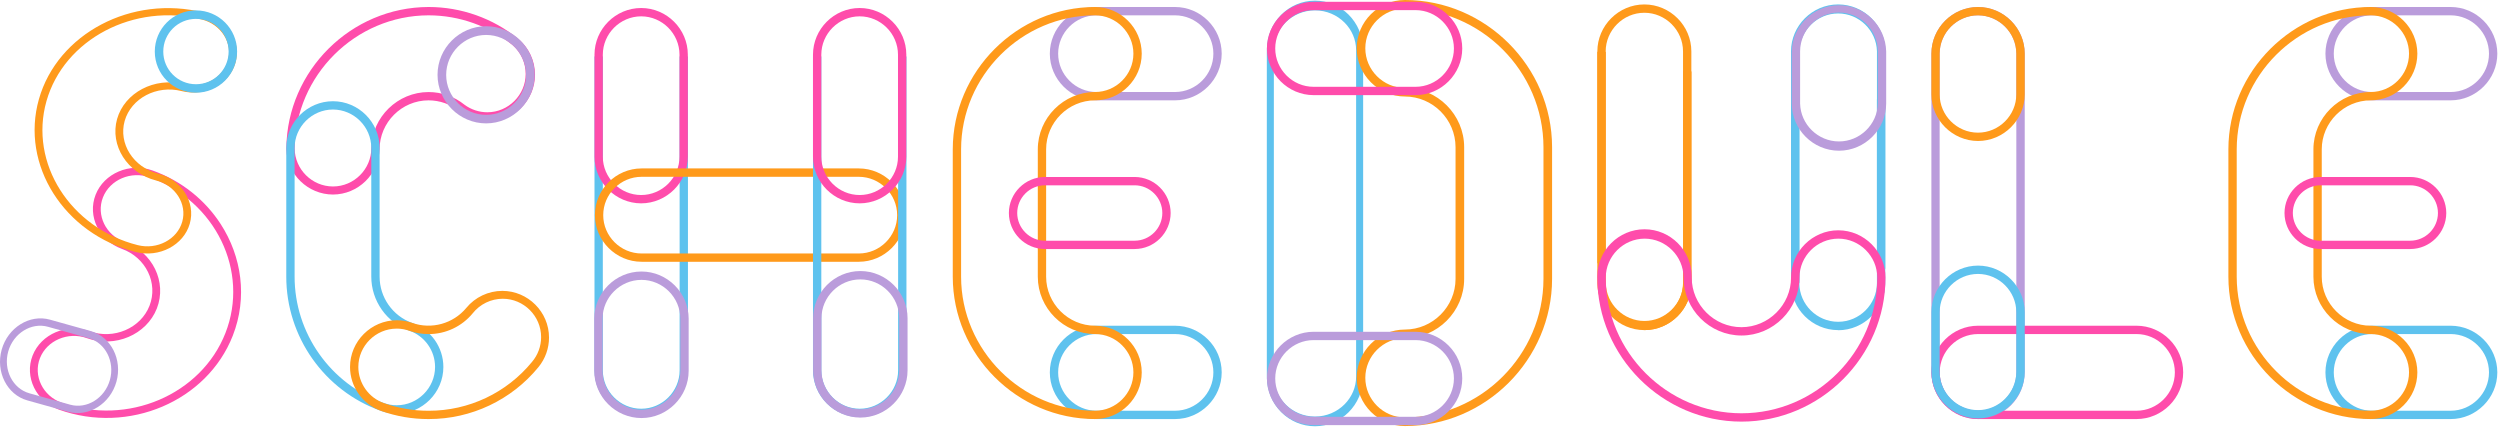
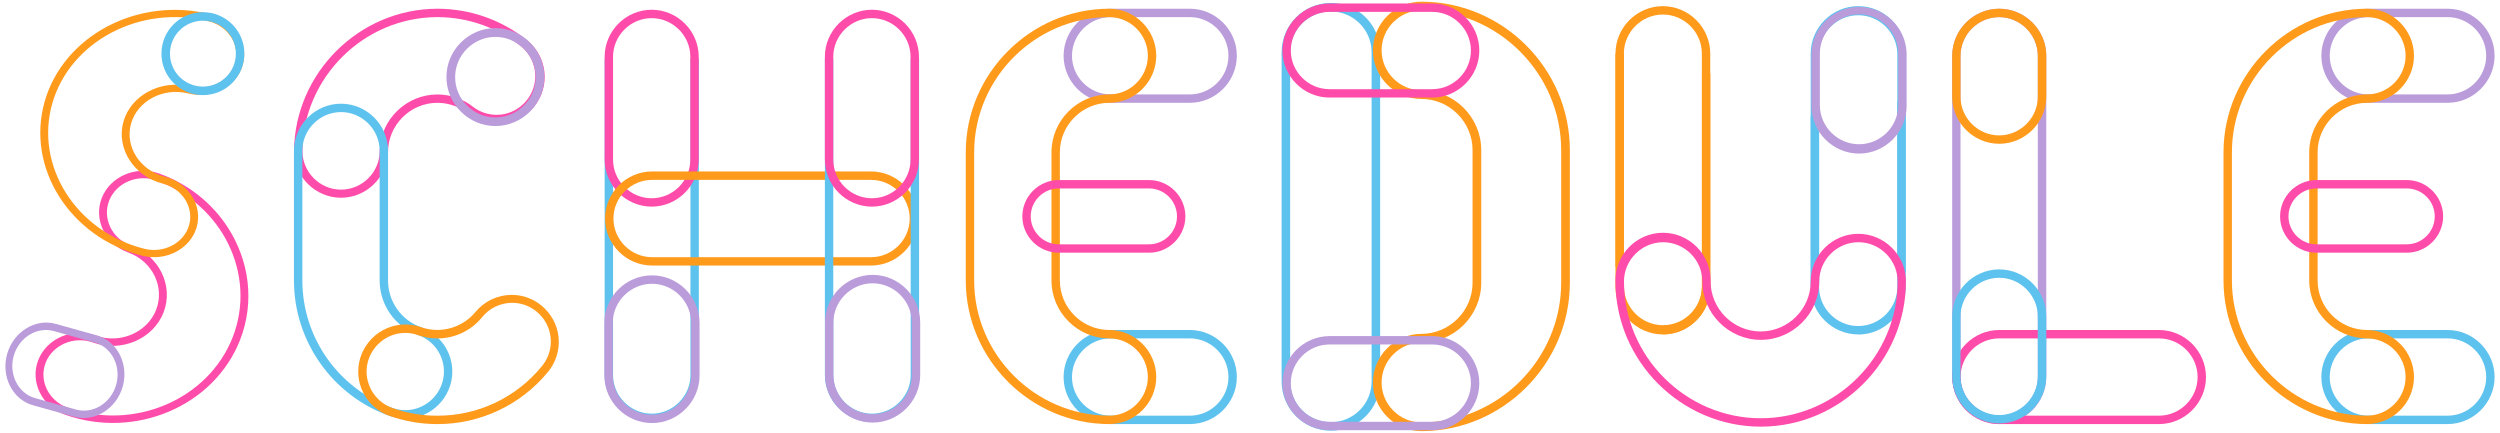
- <svg xmlns="http://www.w3.org/2000/svg" width="100%" height="100%" viewBox="0 0 885 151" version="1.1" xml:space="preserve" style="fill-rule:evenodd;clip-rule:evenodd;stroke-linecap:round;stroke-linejoin:round;stroke-miterlimit:1.5;">
-   <g transform="matrix(1,0,0,1,-67.2144,-224.588)">
-     <g transform="matrix(1,0,0,1,-3.74343,21.1316)">
-       <g transform="matrix(0.842504,0,0,0.842504,-189.311,54.9843)">
-         <g transform="matrix(1,0,0,1,385.484,-38.1686)">
-           <path d="M192.84,389.64C182.077,389.624 173.23,380.763 173.23,370L173.23,238.11L176.73,238.11L176.73,370C176.73,378.851 184.014,386.135 192.865,386.135C201.716,386.135 209,378.851 209,370L209,238.11L212.5,238.11L212.5,370C212.5,380.774 203.634,389.64 192.86,389.64L192.84,389.64Z" style="fill:rgb(94,194,238);fill-rule:nonzero;" />
-         </g>
-         <g transform="matrix(1,0,0,1,385.484,-38.1686)">
-           <path d="M192.84,299.84C182.088,299.824 173.246,290.982 173.23,280.23L173.23,237.37C173.23,226.612 182.082,217.76 192.84,217.76C203.598,217.76 212.45,226.612 212.45,237.37L212.45,280.23C212.434,290.982 203.592,299.824 192.84,299.84ZM192.84,221.26C184.006,221.271 176.741,228.536 176.73,237.37L176.73,280.23C176.73,289.068 184.002,296.34 192.84,296.34C201.678,296.34 208.95,289.068 208.95,280.23L208.95,237.37C208.939,228.536 201.674,221.271 192.84,221.26Z" style="fill:rgb(255,76,171);fill-rule:nonzero;" />
-         </g>
-         <g transform="matrix(1,0,0,1,431.295,30.5157)">
-           <path d="M238.48,255.7L147.2,255.7C136.442,255.7 127.59,246.848 127.59,236.09C127.59,225.332 136.442,216.48 147.2,216.48L238.48,216.48C249.238,216.48 258.09,225.332 258.09,236.09C258.09,246.848 249.238,255.7 238.48,255.7ZM147.2,220C138.362,220 131.09,227.272 131.09,236.11C131.09,244.948 138.362,252.22 147.2,252.22L238.48,252.22C247.318,252.22 254.59,244.948 254.59,236.11C254.59,227.272 247.318,220 238.48,220L147.2,220Z" style="fill:rgb(255,154,27);fill-rule:nonzero;" />
-         </g>
-         <g transform="matrix(1,0,0,1,49.4512,-141.678)">
-           <path d="M529,493.56C518.12,493.555 509.166,484.61 509.15,473.73L509.15,451.83C509.15,440.946 518.106,431.99 528.99,431.99C539.874,431.99 548.83,440.946 548.83,451.83L548.83,473.73C548.819,484.604 539.874,493.549 529,493.56ZM529,435.5C520.04,435.505 512.666,442.87 512.65,451.83L512.65,473.73C512.65,482.694 520.026,490.07 528.99,490.07C537.954,490.07 545.33,482.694 545.33,473.73L545.33,451.83C545.319,442.876 537.954,435.511 529,435.5Z" style="fill:rgb(186,156,219);fill-rule:nonzero;" />
-         </g>
-         <g transform="matrix(1,0,0,1,477.289,-38.1686)">
-           <path d="M192.84,389.64C182.077,389.624 173.23,380.763 173.23,370L173.23,238.11L176.73,238.11L176.73,370C176.73,378.851 184.014,386.135 192.865,386.135C201.716,386.135 209,378.851 209,370L209,238.11L212.5,238.11L212.5,370C212.5,380.774 203.634,389.64 192.86,389.64L192.84,389.64Z" style="fill:rgb(94,194,238);fill-rule:nonzero;" />
-         </g>
-         <g transform="matrix(1,0,0,1,477.289,-38.1686)">
-           <path d="M192.84,299.84C182.088,299.824 173.246,290.982 173.23,280.23L173.23,237.37C173.23,226.612 182.082,217.76 192.84,217.76C203.598,217.76 212.45,226.612 212.45,237.37L212.45,280.23C212.434,290.982 203.592,299.824 192.84,299.84ZM192.84,221.26C184.006,221.271 176.741,228.536 176.73,237.37L176.73,280.23C176.73,289.068 184.002,296.34 192.84,296.34C201.678,296.34 208.95,289.068 208.95,280.23L208.95,237.37C208.939,228.536 201.674,221.271 192.84,221.26Z" style="fill:rgb(255,76,171);fill-rule:nonzero;" />
-         </g>
-         <g transform="matrix(1,0,0,1,141.427,-141.877)">
-           <path d="M529,493.56C518.12,493.555 509.166,484.61 509.15,473.73L509.15,451.83C509.15,440.946 518.106,431.99 528.99,431.99C539.874,431.99 548.83,440.946 548.83,451.83L548.83,473.73C548.819,484.604 539.874,493.549 529,493.56ZM529,435.5C520.04,435.505 512.666,442.87 512.65,451.83L512.65,473.73C512.65,482.694 520.026,490.07 528.99,490.07C537.954,490.07 545.33,482.694 545.33,473.73L545.33,451.83C545.319,442.876 537.954,435.511 529,435.5Z" style="fill:rgb(186,156,219);fill-rule:nonzero;" />
+ <svg xmlns="http://www.w3.org/2000/svg" width="100%" height="100%" viewBox="0 0 878 152" version="1.1" xml:space="preserve" style="fill-rule:evenodd;clip-rule:evenodd;stroke-linecap:round;stroke-linejoin:round;stroke-miterlimit:1.5;">
+   <g>
+     <g>
+       <g>
+         <g>
+           <g>
+             <path d="M228.87,148.232c-9.068,-0.014 -16.522,-7.479 -16.522,-16.547l0,-111.118l2.949,0l-0,111.118c-0,7.457 6.137,13.594 13.594,13.594c7.457,-0 13.593,-6.137 13.593,-13.594l0,-111.118l2.949,0l0,111.118c0,9.077 -7.469,16.547 -16.547,16.547l-0.016,-0Z" style="fill:#5ec2ee;fill-rule:nonzero;" />
+           </g>
+           <g>
+             <path d="M228.87,72.575c-9.059,-0.014 -16.508,-7.463 -16.522,-16.522l0,-36.109c0,-9.064 7.458,-16.522 16.522,-16.522c9.063,0 16.521,7.458 16.521,16.522l0,36.109c-0.013,9.059 -7.463,16.508 -16.521,16.522Zm-0,-66.204c-7.443,0.009 -13.564,6.13 -13.573,13.573l-0,36.109c-0,7.446 6.127,13.573 13.573,13.573c7.446,0 13.572,-6.127 13.572,-13.573l0,-36.109c-0.009,-7.443 -6.13,-13.564 -13.572,-13.573Z" style="fill:#ff4cab;fill-rule:nonzero;" />
+           </g>
+           <g>
+             <path d="M305.917,93.254l-76.903,-0c-9.064,-0 -16.522,-7.458 -16.522,-16.522c0,-9.064 7.458,-16.521 16.522,-16.521l76.903,-0c9.064,-0 16.522,7.457 16.522,16.521c-0,9.064 -7.458,16.522 -16.522,16.522Zm-76.903,-30.078c-7.446,0 -13.573,6.127 -13.573,13.573c-0,7.446 6.127,13.573 13.573,13.573l76.903,-0c7.447,-0 13.573,-6.127 13.573,-13.573c0,-7.446 -6.126,-13.573 -13.573,-13.573l-76.903,0Z" style="fill:#ff9a1b;fill-rule:nonzero;" />
+           </g>
+           <g>
+             <path d="M228.977,148.578c-9.167,-0.005 -16.71,-7.541 -16.724,-16.707l0,-18.451c0,-9.17 7.546,-16.715 16.715,-16.715c9.17,-0 16.716,7.545 16.716,16.715l-0,18.451c-0.01,9.161 -7.546,16.697 -16.707,16.707Zm-0,-48.916c-7.549,0.004 -13.762,6.209 -13.775,13.758l-0,18.451c-0,7.552 6.214,13.766 13.766,13.766c7.553,0 13.767,-6.214 13.767,-13.766l-0,-18.451c-0.009,-7.544 -6.214,-13.749 -13.758,-13.758Z" style="fill:#ba9cdb;fill-rule:nonzero;" />
+           </g>
+           <g>
+             <path d="M306.216,148.232c-9.068,-0.014 -16.522,-7.479 -16.522,-16.547l0,-111.118l2.949,0l-0,111.118c-0,7.457 6.137,13.594 13.594,13.594c7.457,-0 13.594,-6.137 13.594,-13.594l-0,-111.118l2.948,0l0,111.118c0,9.077 -7.469,16.547 -16.546,16.547l-0.017,-0Z" style="fill:#5ec2ee;fill-rule:nonzero;" />
+           </g>
+           <g>
+             <path d="M306.216,72.575c-9.059,-0.014 -16.508,-7.463 -16.522,-16.522l0,-36.109c0,-9.064 7.458,-16.522 16.522,-16.522c9.063,0 16.521,7.458 16.521,16.522l0,36.109c-0.013,9.059 -7.463,16.508 -16.521,16.522Zm-0,-66.204c-7.443,0.009 -13.564,6.13 -13.573,13.573l-0,36.109c-0,7.446 6.127,13.573 13.573,13.573c7.446,0 13.572,-6.127 13.572,-13.573l0,-36.109c-0.009,-7.443 -6.13,-13.564 -13.572,-13.573Z" style="fill:#ff4cab;fill-rule:nonzero;" />
+           </g>
+           <g>
+             <path d="M306.467,148.41c-9.167,-0.004 -16.71,-7.54 -16.724,-16.707l0,-18.451c0,-9.17 7.546,-16.715 16.715,-16.715c9.17,0 16.716,7.545 16.716,16.715l-0,18.451c-0.01,9.162 -7.546,16.698 -16.707,16.707Zm-0,-48.916c-7.549,0.004 -13.762,6.209 -13.775,13.758l-0,18.451c-0,7.552 6.214,13.767 13.766,13.767c7.553,-0 13.767,-6.215 13.767,-13.767l-0,-18.451c-0.009,-7.543 -6.214,-13.749 -13.758,-13.758Z" style="fill:#ba9cdb;fill-rule:nonzero;" />
+           </g>
        </g>
      </g>
-     </g>
-     <g transform="matrix(1,0,0,1,-3.74343,21.1316)">
-       <g transform="matrix(0.842504,0,0,0.842504,39.8558,35.9722)">
-         <g transform="matrix(0.680835,0,0,0.940389,161.844,11.4819)">
-           <path d="M655.599,221.594C655.599,210.586 643.254,201.648 628.049,201.648C612.844,201.648 600.499,210.586 600.499,221.594L600.499,367.525C600.499,378.534 612.844,387.471 628.049,387.471C643.254,387.471 655.599,378.534 655.599,367.525L655.599,221.594Z" style="fill:none;stroke:rgb(94,194,238);stroke-width:4.34px;" />
-         </g>
-         <g transform="matrix(-1.03395,0,0,1.03395,946.218,198.277)">
-           <path d="M308.5,173.64C275.715,173.602 248.748,146.635 248.71,113.85L248.71,60.29C248.748,27.505 275.715,0.538 308.5,0.5C319.258,0.5 328.11,9.352 328.11,20.11C328.11,30.868 319.258,39.72 308.5,39.72C297.224,39.736 287.951,49.014 287.94,60.29L287.94,113.85C287.951,125.126 297.224,134.404 308.5,134.42C319.258,134.42 328.11,143.272 328.11,154.03C328.11,164.788 319.258,173.64 308.5,173.64ZM308.5,4C277.635,4.038 252.248,29.425 252.21,60.29L252.21,113.85C252.248,144.715 277.635,170.102 308.5,170.14C317.338,170.14 324.61,162.868 324.61,154.03C324.61,145.192 317.338,137.92 308.5,137.92C295.304,137.904 284.451,127.046 284.44,113.85L284.44,60.29C284.451,47.094 295.304,36.236 308.5,36.22C317.338,36.22 324.61,28.948 324.61,20.11C324.61,11.272 317.338,4 308.5,4Z" style="fill:rgb(255,154,27);fill-rule:nonzero;" />
-         </g>
-         <g transform="matrix(6.12323e-17,1,-1,6.12323e-17,869.079,26.316)">
-           <path d="M192.84,299.84C182.088,299.824 173.246,290.982 173.23,280.23L173.23,237.37C173.23,226.612 182.082,217.76 192.84,217.76C203.598,217.76 212.45,226.612 212.45,237.37L212.45,280.23C212.434,290.982 203.592,299.824 192.84,299.84ZM192.84,221.26C184.006,221.271 176.741,228.536 176.73,237.37L176.73,280.23C176.73,289.068 184.002,296.34 192.84,296.34C201.678,296.34 208.95,289.068 208.95,280.23L208.95,237.37C208.939,228.536 201.674,221.271 192.84,221.26Z" style="fill:rgb(255,76,171);fill-rule:nonzero;" />
-         </g>
-         <g transform="matrix(6.12323e-17,1,-1,6.12323e-17,869.079,164.967)">
-           <path d="M192.84,299.84C182.088,299.824 173.246,290.982 173.23,280.23L173.23,237.37C173.23,226.612 182.082,217.76 192.84,217.76C203.598,217.76 212.45,226.612 212.45,237.37L212.45,280.23C212.434,290.982 203.592,299.824 192.84,299.84ZM192.84,221.26C184.006,221.271 176.741,228.536 176.73,237.37L176.73,280.23C176.73,289.068 184.002,296.34 192.84,296.34C201.678,296.34 208.95,289.068 208.95,280.23L208.95,237.37C208.939,228.536 201.674,221.271 192.84,221.26Z" style="fill:rgb(186,156,219);fill-rule:nonzero;" />
+       <g>
+         <g>
+           <g>
+             <path d="M483.206,18.342c0,-8.722 -7.081,-15.803 -15.803,-15.803c-8.722,0 -15.803,7.081 -15.803,15.803l0,115.618c0,8.723 7.081,15.803 15.803,15.803c8.722,0 15.803,-7.08 15.803,-15.803l0,-115.618Z" style="fill:none;stroke:#5ec2ee;stroke-width:3px;" />
+           </g>
+           <g>
+             <path d="M499.252,151.412c28.559,-0.033 52.05,-23.525 52.084,-52.084l-0,-46.656c-0.034,-28.559 -23.525,-52.051 -52.084,-52.084c-9.371,0 -17.082,7.711 -17.082,17.083c-0,9.371 7.711,17.082 17.082,17.082c9.823,0.014 17.9,8.096 17.91,17.919l0,46.656c-0.01,9.823 -8.087,17.905 -17.91,17.919c-9.371,-0 -17.082,7.711 -17.082,17.082c-0,9.372 7.711,17.083 17.082,17.083Zm0,-147.775c26.887,0.033 49.002,22.148 49.035,49.035l-0,46.656c-0.033,26.887 -22.148,49.002 -49.035,49.035c-7.699,-0 -14.033,-6.335 -14.033,-14.034c-0,-7.699 6.334,-14.033 14.033,-14.033c11.495,-0.014 20.949,-9.473 20.959,-20.968l-0,-46.656c-0.01,-11.495 -9.464,-20.954 -20.959,-20.968c-7.699,0 -14.033,-6.334 -14.033,-14.033c-0,-7.699 6.334,-14.034 14.033,-14.034Z" style="fill:#ff9a1b;fill-rule:nonzero;" />
+           </g>
+           <g>
+             <path d="M450.382,17.743c0.014,-9.058 7.463,-16.508 16.522,-16.521l36.11,-0c9.063,-0 16.521,7.458 16.521,16.521c0,9.064 -7.458,16.522 -16.521,16.522l-36.11,-0c-9.059,-0.014 -16.508,-7.463 -16.522,-16.522Zm66.204,0c-0.009,-7.442 -6.13,-13.563 -13.572,-13.572l-36.11,-0c-7.446,-0 -13.573,6.126 -13.573,13.572c0,7.446 6.127,13.573 13.573,13.573l36.11,0c7.442,-0.009 13.563,-6.13 13.572,-13.573Z" style="fill:#ff4cab;fill-rule:nonzero;" />
+           </g>
+           <g>
+             <path d="M450.382,134.557c0.014,-9.058 7.463,-16.508 16.522,-16.521l36.11,-0c9.063,-0 16.521,7.458 16.521,16.521c0,9.064 -7.458,16.522 -16.521,16.522l-36.11,-0c-9.059,-0.014 -16.508,-7.463 -16.522,-16.522Zm66.204,0c-0.009,-7.442 -6.13,-13.563 -13.572,-13.572l-36.11,-0c-7.446,-0 -13.573,6.126 -13.573,13.572c0,7.446 6.127,13.573 13.573,13.573l36.11,0c7.442,-0.009 13.563,-6.13 13.572,-13.573Z" style="fill:#ba9cdb;fill-rule:nonzero;" />
+           </g>
        </g>
      </g>
-     </g>
-     <g transform="matrix(1,0,0,1,-3.74343,21.1316)">
-       <g transform="matrix(0.842504,0,0,0.842504,-102.326,-118.488)">
-         <g transform="matrix(1,0,0,1,-200.169,385.068)">
-           <path d="M545.76,78.8C535.236,78.789 526.498,70.318 526.16,59.8L526.16,59.24C526.519,26.686 553.354,0.08 585.91,0L586,0C599.645,0.019 612.88,4.711 623.49,13.29C628.019,17.015 630.65,22.579 630.653,28.443C630.653,39.201 621.801,48.053 611.043,48.053C606.599,48.053 602.284,46.543 598.81,43.77C595.155,40.828 590.602,39.223 585.91,39.222C574.634,39.222 565.352,48.494 565.34,59.77C565.018,70.292 556.287,78.778 545.76,78.8ZM529.65,59.41C529.71,68.206 536.964,75.41 545.76,75.41C554.598,75.41 561.87,68.138 561.87,59.3L561.87,59.19C562.199,46.225 572.953,35.74 585.922,35.74C591.405,35.74 596.727,37.614 601,41.05C603.778,43.116 607.15,44.232 610.612,44.232C619.45,44.232 626.722,36.959 626.722,28.122C626.722,23.506 624.738,19.106 621.28,16.05C611.3,7.963 598.845,3.532 586,3.5L585.88,3.5C555.184,3.581 529.906,28.715 529.65,59.41Z" style="fill:rgb(255,76,171);fill-rule:nonzero;" />
-         </g>
-         <g transform="matrix(1,0,0,1,-200.169,385.068)">
-           <path d="M572.54,170.87C570.312,170.869 568.1,170.486 566,169.74C542.125,161.272 526.09,138.532 526.13,113.2L526.13,59.2C526.13,48.442 534.982,39.59 545.74,39.59C556.498,39.59 565.35,48.442 565.35,59.2L565.35,113.26C565.324,121.996 570.848,129.845 579.08,132.77C586.889,135.541 592.138,142.974 592.138,151.26C592.138,162.015 583.295,170.868 572.54,170.88L572.54,170.87ZM545.74,43.08C536.906,43.091 529.641,50.356 529.63,59.19L529.63,113.19C529.592,137.04 544.691,158.45 567.17,166.42C568.895,167.03 570.711,167.341 572.54,167.341C581.378,167.341 588.651,160.068 588.651,151.23C588.651,144.419 584.332,138.31 577.91,136.04C568.284,132.621 561.824,123.445 561.85,113.23L561.85,59.19C561.839,50.356 554.574,43.091 545.74,43.08Z" style="fill:rgb(94,194,238);fill-rule:nonzero;" />
-         </g>
-         <g transform="matrix(1,0,0,1,-200.169,385.068)">
-           <path d="M586,173.14L585.78,173.14C579.045,173.141 572.358,171.991 566.01,169.74C558.186,166.978 552.921,159.538 552.921,151.24C552.921,140.478 561.778,131.621 572.54,131.621C574.764,131.621 576.973,132 579.07,132.74C587.186,135.583 596.266,133.066 601.76,126.45C605.485,121.916 611.052,119.283 616.92,119.279C627.678,119.279 636.531,128.132 636.531,138.89C636.531,143.426 634.957,147.824 632.08,151.33C620.78,165.14 603.844,173.156 586,173.14ZM572.53,135.14L572.518,135.14C563.68,135.14 556.408,142.412 556.408,151.25C556.427,158.067 560.754,164.173 567.18,166.45C573.153,168.565 579.443,169.647 585.78,169.65L586,169.65C602.792,169.671 618.732,162.133 629.37,149.14C631.849,146.227 633.211,142.525 633.211,138.7C633.211,129.862 625.938,122.59 617.101,122.59C612.182,122.593 607.525,124.845 604.47,128.7C599.919,134.239 593.109,137.447 585.94,137.43L585.78,137.43C583.095,137.425 580.431,136.965 577.9,136.07C576.176,135.454 574.36,135.136 572.53,135.13L572.53,135.14Z" style="fill:rgb(255,154,27);fill-rule:nonzero;" />
-         </g>
-         <g transform="matrix(1.04909,0,0,1.04909,-231.322,383.5)">
-           <path d="M611.25,48.11C600.575,48.11 591.79,39.325 591.79,28.65C591.79,17.975 600.575,9.19 611.25,9.19C621.925,9.19 630.71,17.975 630.71,28.65C630.699,39.321 621.921,48.099 611.25,48.11ZM611.25,12.69C602.473,12.69 595.25,19.913 595.25,28.69C595.25,37.467 602.473,44.69 611.25,44.69C620.027,44.69 627.25,37.467 627.25,28.69C627.25,19.913 620.027,12.69 611.25,12.69Z" style="fill:rgb(186,156,219);fill-rule:nonzero;" />
+       <g>
+         <g>
+           <g>
+             <path d="M119.776,69.454c-8.866,-0.009 -16.228,-7.146 -16.513,-16.008l0,-0.471c0.303,-27.427 22.911,-49.843 50.34,-49.91l0.076,-0c11.495,0.016 22.646,3.969 31.585,11.197c3.816,3.138 6.032,7.826 6.035,12.766c-0,9.064 -7.458,16.522 -16.522,16.522c-3.744,-0 -7.379,-1.273 -10.306,-3.609c-3.079,-2.479 -6.915,-3.831 -10.868,-3.832c-9.5,0 -17.321,7.812 -17.331,17.312c-0.271,8.865 -7.627,16.014 -16.496,16.033Zm-13.573,-16.336c0.051,7.411 6.162,13.48 13.573,13.48c7.446,-0 13.573,-6.127 13.573,-13.573l-0,-0.093c0.277,-10.923 9.337,-19.756 20.264,-19.756c4.619,-0 9.103,1.579 12.703,4.473c2.341,1.741 5.181,2.681 8.098,2.681c7.446,0 13.573,-6.127 13.573,-13.572c-0,-3.889 -1.672,-7.596 -4.585,-10.171c-8.408,-6.813 -18.902,-10.547 -29.723,-10.574l-0.102,0c-25.861,0.069 -47.158,21.244 -47.374,47.105Z" style="fill:#ff4cab;fill-rule:nonzero;" />
+           </g>
+           <g>
+             <path d="M142.338,147.023c-1.877,-0.001 -3.74,-0.323 -5.51,-0.952c-20.114,-7.134 -33.624,-26.293 -33.59,-47.635l-0,-45.495c-0,-9.064 7.458,-16.522 16.521,-16.522c9.064,0 16.522,7.458 16.522,16.522l-0,45.546c-0.022,7.36 4.632,13.973 11.567,16.437c6.579,2.335 11.002,8.597 11.002,15.578c-0,9.061 -7.45,16.52 -16.512,16.53l0,-0.009Zm-22.579,-107.663c-7.442,0.009 -13.563,6.13 -13.572,13.572l-0,45.496c-0.032,20.093 12.689,38.131 31.627,44.846c1.453,0.514 2.983,0.776 4.524,0.776c7.446,0 13.574,-6.127 13.574,-13.573c-0,-5.739 -3.639,-10.886 -9.049,-12.798c-8.11,-2.881 -13.553,-10.611 -13.531,-19.218l0,-45.529c-0.009,-7.442 -6.13,-13.563 -13.573,-13.572Z" style="fill:#5ec2ee;fill-rule:nonzero;" />
+           </g>
+           <g>
+             <path d="M153.679,148.936l-0.186,-0c-5.674,0.001 -11.308,-0.968 -16.656,-2.865c-6.592,-2.327 -11.028,-8.595 -11.028,-15.586c0,-9.067 7.462,-16.529 16.529,-16.529c1.874,-0 3.735,0.319 5.502,0.943c6.838,2.395 14.488,0.274 19.116,-5.3c3.139,-3.82 7.829,-6.038 12.773,-6.041c9.063,-0 16.522,7.458 16.522,16.522c0,3.822 -1.326,7.527 -3.75,10.481c-9.52,11.635 -23.789,18.388 -38.822,18.375Zm-11.349,-32.015l-0.01,-0c-7.446,-0 -13.573,6.126 -13.573,13.572c0.016,5.744 3.662,10.888 9.076,12.806c5.032,1.782 10.331,2.694 15.67,2.696l0.186,0c14.147,0.018 27.576,-6.333 36.539,-17.279c2.088,-2.454 3.236,-5.573 3.236,-8.796c-0,-7.446 -6.128,-13.573 -13.573,-13.573c-4.144,0.003 -8.068,1.9 -10.641,5.148c-3.835,4.667 -9.572,7.369 -15.612,7.355l-0.135,0c-2.262,-0.004 -4.506,-0.392 -6.639,-1.146c-1.452,-0.519 -2.982,-0.787 -4.524,-0.792l-0,0.009Z" style="fill:#ff9a1b;fill-rule:nonzero;" />
+           </g>
+           <g>
+             <path d="M173.986,44.266c-9.436,0 -17.2,-7.764 -17.2,-17.2c-0,-9.435 7.764,-17.2 17.2,-17.2c9.435,0 17.2,7.765 17.2,17.2c-0.01,9.432 -7.769,17.191 -17.2,17.2Zm-0,-31.306c-7.758,-0 -14.142,6.384 -14.142,14.142c-0,7.757 6.384,14.141 14.142,14.141c7.757,0 14.141,-6.384 14.141,-14.141c0,-7.758 -6.384,-14.142 -14.141,-14.142Z" style="fill:#ba9cdb;fill-rule:nonzero;" />
+           </g>
        </g>
      </g>
-     </g>
-     <g transform="matrix(1,0,0,1,-3.74343,21.1316)">
-       <g transform="matrix(0.889425,0,0,0.839741,-207.698,49.1832)">
-         <g transform="matrix(0.308084,-0.832724,-0.835291,-0.317663,916.975,625.069)">
-           <path d="M151.76,733.13C140.88,733.119 131.931,724.17 131.92,713.29C131.92,701.852 122.508,692.44 111.07,692.44C99.632,692.44 90.22,701.852 90.22,713.29C90.22,724.174 81.264,733.13 70.38,733.13C59.496,733.13 50.54,724.174 50.54,713.29C50.54,680.084 77.864,652.76 111.07,652.76C130.338,652.76 147.626,661.96 158.744,676.171C166.786,686.451 171.6,699.352 171.6,713.29C171.589,724.17 162.64,733.119 151.76,733.13ZM111.07,688.93C124.424,688.952 135.404,699.936 135.42,713.29C135.42,722.254 142.796,729.63 151.76,729.63C160.724,729.63 168.1,722.254 168.1,713.29C168.1,682.004 142.356,656.26 111.07,656.26C79.784,656.26 54.04,682.004 54.04,713.29C54.04,722.254 61.416,729.63 70.38,729.63C79.344,729.63 86.72,722.254 86.72,713.29C86.731,699.934 97.714,688.946 111.07,688.93Z" style="fill:rgb(255,76,171);fill-rule:nonzero;" />
-         </g>
-         <g transform="matrix(-0.223465,0.833984,0.860398,0.230543,-173.74,-144.902)">
-           <path d="M304.475,732.94C293.595,732.929 284.646,723.98 284.635,713.1C284.635,701.662 275.223,692.25 263.785,692.25C252.347,692.25 242.935,701.662 242.935,713.1C242.935,723.984 233.979,732.94 223.095,732.94C212.211,732.94 203.255,723.984 203.255,713.1C203.255,679.894 230.579,652.57 263.785,652.57C296.991,652.57 324.315,679.894 324.315,713.1C324.304,723.98 315.355,732.929 304.475,732.94ZM263.785,688.74C277.139,688.762 288.119,699.746 288.135,713.1C288.135,722.064 295.511,729.44 304.475,729.44C313.439,729.44 320.815,722.064 320.815,713.1C320.815,681.814 295.071,656.07 263.785,656.07C232.499,656.07 206.755,681.814 206.755,713.1C206.755,722.064 214.131,729.44 223.095,729.44C232.059,729.44 239.435,722.064 239.435,713.1C239.446,699.744 250.429,688.756 263.785,688.74Z" style="fill:rgb(255,154,27);fill-rule:nonzero;" />
-         </g>
-         <g transform="matrix(0.226195,-0.857926,0.741821,0.219411,-126.152,690.185)">
-           <path d="M529,493.56C518.12,493.555 509.166,484.61 509.15,473.73L509.15,451.83C509.15,440.946 518.106,431.99 528.99,431.99C539.874,431.99 548.83,440.946 548.83,451.83L548.83,473.73C548.819,484.604 539.874,493.549 529,493.56ZM529,435.5C520.04,435.505 512.666,442.87 512.65,451.83L512.65,473.73C512.65,482.694 520.026,490.07 528.99,490.07C537.954,490.07 545.33,482.694 545.33,473.73L545.33,451.83C545.319,442.876 537.954,435.511 529,435.5Z" style="fill:rgb(186,156,219);fill-rule:nonzero;" />
-         </g>
-         <g transform="matrix(1.03917,0,0,1.10066,248.871,20.3546)">
-           <circle cx="137.048" cy="168.166" r="14.139" style="fill:none;stroke:rgb(94,194,238);stroke-width:3.25px;" />
+       <g>
+         <g>
+           <g>
+             <path d="M35.744,69.523c-2.973,7.611 1.224,16.256 9.304,19.166c8.497,3.051 12.911,12.144 9.776,20.142c-3.134,7.998 -12.705,12.069 -21.203,9.018c-8.086,-2.904 -17.194,0.97 -20.176,8.581c-2.983,7.611 1.217,16.263 9.303,19.166c24.67,8.858 52.457,-2.96 61.556,-26.18c5.28,-13.474 3.182,-28.017 -4.329,-39.582c-5.434,-8.366 -13.699,-15.174 -24.054,-18.892c-8.086,-2.895 -17.187,0.976 -20.177,8.581Zm21.688,40.244c3.643,-9.344 -1.509,-19.952 -11.425,-23.525c-6.66,-2.391 -10.119,-9.517 -7.662,-15.785c2.456,-6.268 9.957,-9.459 16.617,-7.068c23.243,8.346 35.314,33.216 26.742,55.093c-8.573,21.877 -34.754,33.012 -57.997,24.667c-6.659,-2.392 -10.118,-9.517 -7.662,-15.785c2.456,-6.269 9.957,-9.459 16.617,-7.068c9.926,3.555 21.098,-1.194 24.77,-10.529Z" style="fill:#ff4cab;fill-rule:nonzero;" />
+           </g>
+           <g>
+             <path d="M69.087,79.762c2.154,-7.622 -2.916,-15.621 -11.24,-17.735c-8.753,-2.215 -14.085,-10.628 -11.811,-18.639c2.273,-8.01 11.347,-12.78 20.1,-10.565c8.329,2.107 16.962,-2.431 19.126,-10.054c2.163,-7.622 -2.911,-15.628 -11.24,-17.735c-25.411,-6.429 -51.752,7.417 -58.352,30.672c-6.6,23.255 8.88,47.681 34.291,54.11c8.328,2.098 16.955,-2.436 19.126,-10.054Zm-25.737,-37.053c-2.638,9.356 3.586,19.172 13.802,21.769c6.86,1.735 11.038,8.329 9.256,14.607c-1.781,6.277 -8.892,10.015 -15.752,8.28c-23.941,-6.057 -38.526,-29.071 -32.307,-50.981c6.218,-21.911 31.036,-34.956 54.978,-28.899c6.859,1.735 11.038,8.329 9.256,14.607c-1.781,6.277 -8.892,10.015 -15.752,8.28c-10.223,-2.578 -20.814,2.986 -23.481,12.337Z" style="fill:#ff9a1b;fill-rule:nonzero;" />
+           </g>
+           <g>
+             <path d="M43.114,135.718c-2.193,7.838 -9.896,12.64 -17.078,10.647l-14.449,-4.035c-7.181,-2.005 -11.289,-10.107 -9.099,-17.949c2.19,-7.841 9.901,-12.643 17.082,-10.638l14.449,4.035c7.173,2.012 11.275,10.104 9.095,17.94Zm-38.308,-10.697c-1.799,6.456 1.577,13.125 7.485,14.788l14.45,4.035c5.914,1.651 12.265,-2.303 14.068,-8.761c1.803,-6.458 -1.579,-13.131 -7.494,-14.783l-14.449,-4.035c-5.91,-1.642 -12.251,2.307 -14.06,8.756Z" style="fill:#ba9cdb;fill-rule:nonzero;" />
+           </g>
+           <g>
+             <ellipse cx="71.263" cy="18.838" rx="13.068" ry="13.068" style="fill:none;stroke:#5ec2ee;stroke-width:3px;" />
+           </g>
        </g>
      </g>
-     </g>
-     <g transform="matrix(1,0,0,1,-3.74343,21.1316)">
-       <g transform="matrix(0.842504,0,0,0.842504,-4.81533,26.519)">
-         <g transform="matrix(1,0,0,1,241.557,212.453)">
-           <path d="M342.1,39.72L309.1,39.72C298.342,39.72 289.49,30.868 289.49,20.11C289.49,9.352 298.342,0.5 309.1,0.5L342.1,0.5C352.858,0.5 361.71,9.352 361.71,20.11C361.71,30.868 352.858,39.72 342.1,39.72ZM309.1,4C300.262,4 292.99,11.272 292.99,20.11C292.99,28.948 300.262,36.22 309.1,36.22L342.1,36.22C350.938,36.22 358.21,28.948 358.21,20.11C358.21,11.272 350.938,4 342.1,4L309.1,4Z" style="fill:rgb(186,156,219);fill-rule:nonzero;" />
-         </g>
-         <g transform="matrix(1,0,0,1,241.557,212.453)">
-           <path d="M342.1,173.64L309.1,173.64C298.342,173.64 289.49,164.788 289.49,154.03C289.49,143.272 298.342,134.42 309.1,134.42L342.1,134.42C352.858,134.42 361.71,143.272 361.71,154.03C361.71,164.788 352.858,173.64 342.1,173.64ZM309.1,137.92C300.262,137.92 292.99,145.192 292.99,154.03C292.99,162.868 300.262,170.14 309.1,170.14L342.1,170.14C350.938,170.14 358.21,162.868 358.21,154.03C358.21,145.192 350.938,137.92 342.1,137.92L309.1,137.92Z" style="fill:rgb(94,194,238);fill-rule:nonzero;" />
-         </g>
-         <g transform="matrix(1,0,0,1,241.557,212.453)">
-           <path d="M308.5,173.64C275.715,173.602 248.748,146.635 248.71,113.85L248.71,60.29C248.748,27.505 275.715,0.538 308.5,0.5C319.258,0.5 328.11,9.352 328.11,20.11C328.11,30.868 319.258,39.72 308.5,39.72C297.224,39.736 287.951,49.014 287.94,60.29L287.94,113.85C287.951,125.126 297.224,134.404 308.5,134.42C319.258,134.42 328.11,143.272 328.11,154.03C328.11,164.788 319.258,173.64 308.5,173.64ZM308.5,4C277.635,4.038 252.248,29.425 252.21,60.29L252.21,113.85C252.248,144.715 277.635,170.102 308.5,170.14C317.338,170.14 324.61,162.868 324.61,154.03C324.61,145.192 317.338,137.92 308.5,137.92C295.304,137.904 284.451,127.046 284.44,113.85L284.44,60.29C284.451,47.094 295.304,36.236 308.5,36.22C317.338,36.22 324.61,28.948 324.61,20.11C324.61,11.272 317.338,4 308.5,4Z" style="fill:rgb(255,154,27);fill-rule:nonzero;" />
-         </g>
-         <g transform="matrix(1,0,0,1,241.557,212.453)">
-           <path d="M325.12,102.2L287.43,102.2C279.124,102.2 272.29,95.366 272.29,87.06C272.29,78.754 279.124,71.92 287.43,71.92L325.12,71.92C333.426,71.92 340.26,78.754 340.26,87.06C340.26,95.366 333.426,102.2 325.12,102.2ZM287.43,75.42C281.044,75.42 275.79,80.674 275.79,87.06C275.79,93.446 281.044,98.7 287.43,98.7L325.12,98.7C331.506,98.7 336.76,93.446 336.76,87.06C336.76,80.674 331.506,75.42 325.12,75.42L287.43,75.42Z" style="fill:rgb(255,76,171);fill-rule:nonzero;" />
+       <g>
+         <g>
+           <g>
+             <path d="M417.858,36.107l-27.802,0c-9.064,0 -16.522,-7.458 -16.522,-16.521c0,-9.064 7.458,-16.522 16.522,-16.522l27.802,0c9.064,0 16.522,7.458 16.522,16.522c-0,9.063 -7.458,16.521 -16.522,16.521Zm-27.802,-30.094c-7.446,-0 -13.573,6.127 -13.573,13.573c0,7.446 6.127,13.572 13.573,13.572l27.802,0c7.446,0 13.573,-6.126 13.573,-13.572c0,-7.446 -6.127,-13.573 -13.573,-13.573l-27.802,-0Z" style="fill:#ba9cdb;fill-rule:nonzero;" />
+           </g>
+           <g>
+             <path d="M417.858,148.935l-27.802,0c-9.064,0 -16.522,-7.458 -16.522,-16.521c0,-9.064 7.458,-16.522 16.522,-16.522l27.802,0c9.064,0 16.522,7.458 16.522,16.522c-0,9.063 -7.458,16.521 -16.522,16.521Zm-27.802,-30.094c-7.446,0 -13.573,6.127 -13.573,13.573c0,7.446 6.127,13.572 13.573,13.572l27.802,0c7.446,0 13.573,-6.126 13.573,-13.572c0,-7.446 -6.127,-13.573 -13.573,-13.573l-27.802,0Z" style="fill:#5ec2ee;fill-rule:nonzero;" />
+           </g>
+           <g>
+             <path d="M389.55,148.935c-27.621,-0.032 -50.341,-22.752 -50.373,-50.373l-0,-45.125c0.032,-27.621 22.752,-50.341 50.373,-50.373c9.064,0 16.522,7.458 16.522,16.522c-0,9.063 -7.458,16.521 -16.522,16.521c-9.5,0.014 -17.312,7.83 -17.322,17.33l0,45.125c0.01,9.5 7.822,17.317 17.322,17.33c9.064,0 16.522,7.458 16.522,16.522c-0,9.063 -7.458,16.521 -16.522,16.521Zm0,-142.922c-26.004,0.032 -47.392,21.421 -47.424,47.424l-0,45.125c0.032,26.004 21.42,47.392 47.424,47.424c7.446,0 13.573,-6.126 13.573,-13.572c-0,-7.446 -6.127,-13.573 -13.573,-13.573c-11.117,-0.013 -20.261,-9.161 -20.27,-20.279l-0,-45.125c0.009,-11.117 9.153,-20.265 20.27,-20.279c7.446,0 13.573,-6.126 13.573,-13.572c-0,-7.446 -6.127,-13.573 -13.573,-13.573Z" style="fill:#ff9a1b;fill-rule:nonzero;" />
+           </g>
+           <g>
+             <path d="M403.553,88.747l-31.754,-0c-6.998,-0 -12.756,-5.758 -12.756,-12.756c0,-6.998 5.758,-12.755 12.756,-12.755l31.754,-0c6.997,-0 12.755,5.757 12.755,12.755c0,6.998 -5.758,12.756 -12.755,12.756Zm-31.754,-22.562c-5.381,-0 -9.807,4.426 -9.807,9.806c-0,5.38 4.426,9.807 9.807,9.807l31.754,-0c5.38,-0 9.806,-4.427 9.806,-9.807c0,-5.38 -4.426,-9.806 -9.806,-9.806l-31.754,-0Z" style="fill:#ff4cab;fill-rule:nonzero;" />
+           </g>
        </g>
      </g>
-     </g>
-     <g transform="matrix(1,0,0,1,-3.74343,21.1316)">
-       <g transform="matrix(0.842504,0,0,0.842504,446.755,26.519)">
-         <g transform="matrix(1,0,0,1,241.557,212.453)">
-           <path d="M342.1,39.72L309.1,39.72C298.342,39.72 289.49,30.868 289.49,20.11C289.49,9.352 298.342,0.5 309.1,0.5L342.1,0.5C352.858,0.5 361.71,9.352 361.71,20.11C361.71,30.868 352.858,39.72 342.1,39.72ZM309.1,4C300.262,4 292.99,11.272 292.99,20.11C292.99,28.948 300.262,36.22 309.1,36.22L342.1,36.22C350.938,36.22 358.21,28.948 358.21,20.11C358.21,11.272 350.938,4 342.1,4L309.1,4Z" style="fill:rgb(186,156,219);fill-rule:nonzero;" />
-         </g>
-         <g transform="matrix(1,0,0,1,241.557,212.453)">
-           <path d="M342.1,173.64L309.1,173.64C298.342,173.64 289.49,164.788 289.49,154.03C289.49,143.272 298.342,134.42 309.1,134.42L342.1,134.42C352.858,134.42 361.71,143.272 361.71,154.03C361.71,164.788 352.858,173.64 342.1,173.64ZM309.1,137.92C300.262,137.92 292.99,145.192 292.99,154.03C292.99,162.868 300.262,170.14 309.1,170.14L342.1,170.14C350.938,170.14 358.21,162.868 358.21,154.03C358.21,145.192 350.938,137.92 342.1,137.92L309.1,137.92Z" style="fill:rgb(94,194,238);fill-rule:nonzero;" />
-         </g>
-         <g transform="matrix(1,0,0,1,241.557,212.453)">
-           <path d="M308.5,173.64C275.715,173.602 248.748,146.635 248.71,113.85L248.71,60.29C248.748,27.505 275.715,0.538 308.5,0.5C319.258,0.5 328.11,9.352 328.11,20.11C328.11,30.868 319.258,39.72 308.5,39.72C297.224,39.736 287.951,49.014 287.94,60.29L287.94,113.85C287.951,125.126 297.224,134.404 308.5,134.42C319.258,134.42 328.11,143.272 328.11,154.03C328.11,164.788 319.258,173.64 308.5,173.64ZM308.5,4C277.635,4.038 252.248,29.425 252.21,60.29L252.21,113.85C252.248,144.715 277.635,170.102 308.5,170.14C317.338,170.14 324.61,162.868 324.61,154.03C324.61,145.192 317.338,137.92 308.5,137.92C295.304,137.904 284.451,127.046 284.44,113.85L284.44,60.29C284.451,47.094 295.304,36.236 308.5,36.22C317.338,36.22 324.61,28.948 324.61,20.11C324.61,11.272 317.338,4 308.5,4Z" style="fill:rgb(255,154,27);fill-rule:nonzero;" />
-         </g>
-         <g transform="matrix(1,0,0,1,241.557,212.453)">
-           <path d="M325.12,102.2L287.43,102.2C279.124,102.2 272.29,95.366 272.29,87.06C272.29,78.754 279.124,71.92 287.43,71.92L325.12,71.92C333.426,71.92 340.26,78.754 340.26,87.06C340.26,95.366 333.426,102.2 325.12,102.2ZM287.43,75.42C281.044,75.42 275.79,80.674 275.79,87.06C275.79,93.446 281.044,98.7 287.43,98.7L325.12,98.7C331.506,98.7 336.76,93.446 336.76,87.06C336.76,80.674 331.506,75.42 325.12,75.42L287.43,75.42Z" style="fill:rgb(255,76,171);fill-rule:nonzero;" />
+       <g>
+         <g>
+           <g>
+             <path d="M859.58,36.107l-27.803,0c-9.064,0 -16.522,-7.458 -16.522,-16.521c0,-9.064 7.458,-16.522 16.522,-16.522l27.803,0c9.063,0 16.521,7.458 16.521,16.522c0,9.063 -7.458,16.521 -16.521,16.521Zm-27.803,-30.094c-7.446,-0 -13.573,6.127 -13.573,13.573c0,7.446 6.127,13.572 13.573,13.572l27.803,0c7.446,0 13.572,-6.126 13.572,-13.572c0,-7.446 -6.126,-13.573 -13.572,-13.573l-27.803,-0Z" style="fill:#ba9cdb;fill-rule:nonzero;" />
+           </g>
+           <g>
+             <path d="M859.58,148.935l-27.803,0c-9.064,0 -16.522,-7.458 -16.522,-16.521c0,-9.064 7.458,-16.522 16.522,-16.522l27.803,0c9.063,0 16.521,7.458 16.521,16.522c0,9.063 -7.458,16.521 -16.521,16.521Zm-27.803,-30.094c-7.446,0 -13.573,6.127 -13.573,13.573c0,7.446 6.127,13.572 13.573,13.572l27.803,0c7.446,0 13.572,-6.126 13.572,-13.572c0,-7.446 -6.126,-13.573 -13.572,-13.573l-27.803,0Z" style="fill:#5ec2ee;fill-rule:nonzero;" />
+           </g>
+           <g>
+             <path d="M831.271,148.935c-27.621,-0.032 -50.341,-22.752 -50.373,-50.373l0,-45.125c0.032,-27.621 22.752,-50.341 50.373,-50.373c9.064,0 16.522,7.458 16.522,16.522c-0,9.063 -7.458,16.521 -16.522,16.521c-9.5,0.014 -17.312,7.83 -17.321,17.33l-0,45.125c0.009,9.5 7.821,17.317 17.321,17.33c9.064,0 16.522,7.458 16.522,16.522c-0,9.063 -7.458,16.521 -16.522,16.521Zm0,-142.922c-26.003,0.032 -47.392,21.421 -47.424,47.424l-0,45.125c0.032,26.004 21.421,47.392 47.424,47.424c7.447,0 13.573,-6.126 13.573,-13.572c0,-7.446 -6.126,-13.573 -13.573,-13.573c-11.117,-0.013 -20.261,-9.161 -20.27,-20.279l-0,-45.125c0.009,-11.117 9.153,-20.265 20.27,-20.279c7.447,0 13.573,-6.126 13.573,-13.572c0,-7.446 -6.126,-13.573 -13.573,-13.573Z" style="fill:#ff9a1b;fill-rule:nonzero;" />
+           </g>
+           <g>
+             <path d="M845.274,88.747l-31.754,-0c-6.998,-0 -12.756,-5.758 -12.756,-12.756c0,-6.998 5.758,-12.755 12.756,-12.755l31.754,-0c6.998,-0 12.755,5.757 12.755,12.755c0,6.998 -5.757,12.756 -12.755,12.756Zm-31.754,-22.562c-5.38,-0 -9.807,4.426 -9.807,9.806c0,5.38 4.427,9.807 9.807,9.807l31.754,-0c5.38,-0 9.807,-4.427 9.807,-9.807c-0,-5.38 -4.427,-9.806 -9.807,-9.806l-31.754,-0Z" style="fill:#ff4cab;fill-rule:nonzero;" />
+           </g>
        </g>
      </g>
-     </g>
-     <g transform="matrix(1,0,0,1,-3.74343,21.1316)">
-       <g transform="matrix(0.842504,0,0,0.842504,-3.72077,28.1967)">
-         <g transform="matrix(1,0,0,1,8.34622,-222.213)">
-           <path d="M771.21,568.94L771.21,565.44L771.31,565.44C780.217,565.374 787.499,558.007 787.46,549.1L787.46,451.85C787.46,442.936 780.124,435.6 771.21,435.6C762.296,435.6 754.96,442.936 754.96,451.85L754.96,540.85L751.46,540.85L751.46,451.85C751.46,441.015 760.375,432.1 771.21,432.1C782.045,432.1 790.96,441.015 790.96,451.85L790.96,549.09C791.004,559.92 782.14,568.874 771.31,568.94L771.21,568.94Z" style="fill:rgb(255,154,27);fill-rule:nonzero;" />
-         </g>
-         <g transform="matrix(1,0,0,1,8.34622,-222.213)">
-           <path d="M771.2,568.94C760.37,568.929 751.461,560.02 751.45,549.19L751.45,452L755,452L755,549.24C755.217,558.005 762.487,565.097 771.255,565.097C780.023,565.097 787.293,558.005 787.51,549.24L787.51,460.24L791,460.24L791,549.24C790.962,560.07 782.03,568.957 771.2,568.94Z" style="fill:rgb(255,154,27);fill-rule:nonzero;" />
-         </g>
-         <g transform="matrix(1,0,0,1,8.34622,-222.213)">
-           <path d="M852.57,568.94C841.787,568.918 832.906,560.083 832.83,549.3L832.83,477.85L836.33,477.85L836.33,549.29C836.395,558.163 843.707,565.429 852.58,565.44L852.67,565.44C861.584,565.435 868.919,558.104 868.93,549.19L868.93,472L872.43,472L872.43,549.24C872.419,560.07 863.51,568.979 852.68,568.99L852.57,568.94Z" style="fill:rgb(94,194,238);fill-rule:nonzero;" />
-         </g>
-         <g transform="matrix(1,0,0,1,8.34622,-222.213)">
-           <path d="M836.33,549.09L832.83,549.09L832.83,451.85C832.846,441.01 841.77,432.1 852.61,432.1L852.7,432.1C863.485,432.116 872.369,440.955 872.44,451.74L872.44,543.19L868.94,543.19L868.94,451.75C868.697,442.976 861.414,435.891 852.636,435.891C843.821,435.891 836.52,443.037 836.33,451.85L836.33,549.09Z" style="fill:rgb(94,194,238);fill-rule:nonzero;" />
-         </g>
-         <g transform="matrix(1,0,0,1,8.34622,-222.213)">
-           <path d="M853,493.56C842.118,493.56 833.161,484.612 833.15,473.73L833.15,451.83C833.391,441.117 842.269,432.435 852.985,432.435C863.701,432.435 872.579,441.117 872.82,451.83L872.82,473.73C872.815,484.603 863.873,493.549 853,493.56ZM853,435.5C844.038,435.5 836.661,442.868 836.65,451.83L836.65,473.73C836.868,482.539 844.174,489.666 852.985,489.666C861.796,489.666 869.102,482.539 869.32,473.73L869.32,451.83C869.309,442.88 861.95,435.516 853,435.5Z" style="fill:rgb(186,156,219);fill-rule:nonzero;" />
-         </g>
-         <g transform="matrix(1,0,0,1,8.34622,-222.213)">
-           <path d="M812,607.39C778.798,607.357 751.484,580.052 751.44,546.85C751.437,546.702 751.435,546.553 751.435,546.405C751.435,535.521 760.391,526.565 771.275,526.565C782.159,526.565 791.115,535.521 791.115,546.405C791.115,546.553 791.113,546.702 791.11,546.85C791.126,558.299 800.551,567.71 812,567.71C823.44,567.705 832.85,558.29 832.85,546.85L832.85,546.84C832.85,535.956 841.806,527 852.69,527C863.574,527 872.53,535.956 872.53,546.84L872.53,546.86C872.53,580.066 845.206,607.39 812,607.39ZM771.27,530.51C762.337,530.559 755.011,537.917 755,546.85C755,578.138 780.747,603.885 812.035,603.885C843.323,603.885 869.07,578.138 869.07,546.85C869.07,537.886 861.694,530.51 852.73,530.51C843.766,530.51 836.39,537.886 836.39,546.85C836.39,560.214 825.394,571.21 812.03,571.21C798.666,571.21 787.67,560.214 787.67,546.85C787.659,537.883 780.277,530.51 771.31,530.51L771.27,530.51Z" style="fill:rgb(255,76,171);fill-rule:nonzero;" />
+       <g>
+         <g>
+           <g>
+             <path d="M583.999,117.447l-0,-2.949l0.084,0c7.504,-0.055 13.639,-6.262 13.606,-13.766l0,-81.934c0,-7.51 -6.18,-13.691 -13.69,-13.691c-7.51,0 -13.691,6.181 -13.691,13.691l0,74.983l-2.949,-0l0,-74.983c0,-9.128 7.511,-16.639 16.64,-16.639c9.128,-0 16.639,7.511 16.639,16.639l0,81.925c0.037,9.125 -7.431,16.668 -16.555,16.724l-0.084,-0Z" style="fill:#ff9a1b;fill-rule:nonzero;" />
+           </g>
+           <g>
+             <path d="M583.99,117.447c-9.124,-0.009 -16.63,-7.515 -16.639,-16.64l-0,-81.882l2.991,-0l-0,81.925c0.183,7.384 6.308,13.359 13.695,13.359c7.387,0 13.512,-5.975 13.695,-13.359l-0,-74.983l2.94,-0l-0,74.983c-0.032,9.124 -7.557,16.611 -16.682,16.597Z" style="fill:#ff9a1b;fill-rule:nonzero;" />
+           </g>
+           <g>
+             <path d="M652.545,117.447c-9.085,-0.019 -16.567,-7.462 -16.631,-16.547l-0,-60.197l2.949,0l-0,60.189c0.054,7.475 6.215,13.597 13.69,13.606l0.076,0c7.51,-0.004 13.69,-6.18 13.699,-13.691l0,-65.032l2.949,-0l0,65.075c-0.009,9.124 -7.515,16.63 -16.639,16.639l-0.093,-0.042Z" style="fill:#5ec2ee;fill-rule:nonzero;" />
+           </g>
+           <g>
+             <path d="M638.863,100.723l-2.949,0l-0,-81.925c0.013,-9.133 7.532,-16.639 16.665,-16.639l0.075,-0c9.087,0.013 16.572,7.46 16.631,16.546l0,77.047l-2.948,0l-0,-77.038c-0.205,-7.392 -6.341,-13.361 -13.736,-13.361c-7.427,-0 -13.578,6.02 -13.738,13.445l-0,81.925Z" style="fill:#5ec2ee;fill-rule:nonzero;" />
+           </g>
+           <g>
+             <path d="M652.907,53.939c-9.168,-0 -16.714,-7.539 -16.723,-16.707l-0,-18.451c0.203,-9.025 7.682,-16.34 16.711,-16.34c9.028,-0 16.508,7.315 16.711,16.34l-0,18.451c-0.005,9.161 -7.538,16.698 -16.699,16.707Zm0,-48.916c-7.55,0 -13.765,6.208 -13.775,13.758l0,18.451c0.184,7.422 6.339,13.426 13.763,13.426c7.423,0 13.578,-6.004 13.762,-13.426l-0,-18.451c-0.009,-7.54 -6.209,-13.744 -13.75,-13.758Z" style="fill:#ba9cdb;fill-rule:nonzero;" />
+           </g>
+           <g>
+             <path d="M618.365,149.841c-27.973,-0.028 -50.985,-23.032 -51.022,-51.005c-0.003,-0.125 -0.005,-0.25 -0.005,-0.375c0,-9.17 7.546,-16.715 16.716,-16.715c9.169,-0 16.715,7.545 16.715,16.715c-0,0.125 -0.002,0.25 -0.004,0.375c0.013,9.646 7.954,17.575 17.6,17.575c9.638,-0.005 17.566,-7.937 17.566,-17.575l-0,-0.008c-0,-9.17 7.545,-16.716 16.715,-16.716c9.17,0 16.715,7.546 16.715,16.716l0,0.016c0,27.977 -23.02,50.997 -50.996,50.997Zm-34.316,-64.771c-7.526,0.041 -13.698,6.24 -13.707,13.766c-0,26.36 21.692,48.052 48.052,48.052c26.36,0 48.052,-21.692 48.052,-48.052c0,-7.552 -6.214,-13.766 -13.766,-13.766c-7.552,-0 -13.767,6.214 -13.767,13.766c0,11.259 -9.264,20.523 -20.523,20.523c-11.259,0 -20.524,-9.264 -20.524,-20.523c-0.009,-7.555 -6.228,-13.766 -13.783,-13.766l-0.034,-0Z" style="fill:#ff4cab;fill-rule:nonzero;" />
+           </g>
        </g>
      </g>
-     </g>
-     <g transform="matrix(1,0,0,1,-3.74343,21.1316)">
-       <g transform="matrix(0.842504,0,0,0.842504,30.9707,37.6565)">
-         <g transform="matrix(1,0,0,1,457.454,199.234)">
-           <path d="M421.14,173.64C410.377,173.624 401.53,164.763 401.53,154L401.53,20.11C401.53,9.352 410.382,0.5 421.14,0.5C431.898,0.5 440.75,9.352 440.75,20.11L440.75,154C440.75,164.763 431.903,173.624 421.14,173.64ZM421.14,4C412.295,3.995 405.011,11.265 405,20.11L405,154C405,162.838 412.272,170.11 421.11,170.11C429.948,170.11 437.22,162.838 437.22,154L437.22,20.11C437.209,11.288 429.962,4.027 421.14,4Z" style="fill:rgb(186,156,219);fill-rule:nonzero;" />
-         </g>
-         <g transform="matrix(1,0,0,1,457.454,199.234)">
-           <path d="M487.72,173.64L421.14,173.64C410.382,173.64 401.53,164.788 401.53,154.03C401.53,143.272 410.382,134.42 421.14,134.42L487.72,134.42C498.478,134.42 507.33,143.272 507.33,154.03C507.33,164.788 498.478,173.64 487.72,173.64ZM421.14,137.92C412.302,137.92 405.03,145.192 405.03,154.03C405.03,162.868 412.302,170.14 421.14,170.14L487.72,170.14C496.558,170.14 503.83,162.868 503.83,154.03C503.83,145.192 496.558,137.92 487.72,137.92L421.14,137.92Z" style="fill:rgb(255,76,171);fill-rule:nonzero;" />
-         </g>
-         <g transform="matrix(1,0,0,1,457.454,199.234)">
-           <path d="M421.14,56.8C410.388,56.784 401.546,47.942 401.53,37.19L401.53,20.11C401.53,9.352 410.382,0.5 421.14,0.5C431.898,0.5 440.75,9.352 440.75,20.11L440.75,37.19C440.734,47.942 431.892,56.784 421.14,56.8ZM421.14,4C412.295,3.995 405.011,11.265 405,20.11L405,37.19C405,46.028 412.272,53.3 421.11,53.3C429.948,53.3 437.22,46.028 437.22,37.19L437.22,20.11C437.209,11.288 429.962,4.027 421.14,4Z" style="fill:rgb(255,154,27);fill-rule:nonzero;" />
-         </g>
-         <g transform="matrix(1,0,0,1,457.454,199.234)">
-           <path d="M421.14,173.38C410.388,173.364 401.546,164.522 401.53,153.77L401.53,128.77C401.53,118.012 410.382,109.16 421.14,109.16C431.898,109.16 440.75,118.012 440.75,128.77L440.75,153.77C440.734,164.522 431.892,173.364 421.14,173.38ZM421.14,112.66C412.295,112.655 405.011,119.925 405,128.77L405,153.77C405,162.608 412.272,169.88 421.11,169.88C429.948,169.88 437.22,162.608 437.22,153.77L437.22,128.77C437.209,119.948 429.962,112.687 421.14,112.66Z" style="fill:rgb(94,194,238);fill-rule:nonzero;" />
+       <g>
+         <g>
+           <g>
+             <path d="M702.13,148.936c-9.068,-0.014 -16.521,-7.479 -16.521,-16.547l-0,-112.803c-0,-9.064 7.457,-16.521 16.521,-16.521c9.064,-0 16.522,7.457 16.522,16.521l-0,112.803c-0,9.068 -7.454,16.533 -16.522,16.547Zm0,-142.923c-7.452,-0.004 -13.589,6.121 -13.598,13.573l-0,112.803c-0,7.446 6.127,13.573 13.573,13.573c7.446,-0 13.572,-6.127 13.572,-13.573l0,-112.803c-0.009,-7.433 -6.114,-13.55 -13.547,-13.573Z" style="fill:#ba9cdb;fill-rule:nonzero;" />
+           </g>
+           <g>
+             <path d="M758.224,148.936l-56.094,-0c-9.064,-0 -16.521,-7.458 -16.521,-16.522c-0,-9.063 7.457,-16.521 16.521,-16.521l56.094,-0c9.064,-0 16.521,7.458 16.521,16.521c0,9.064 -7.457,16.522 -16.521,16.522Zm-56.094,-30.095c-7.446,0 -13.573,6.127 -13.573,13.573c0,7.446 6.127,13.573 13.573,13.573l56.094,-0c7.446,-0 13.573,-6.127 13.573,-13.573c-0,-7.446 -6.127,-13.573 -13.573,-13.573l-56.094,0Z" style="fill:#ff4cab;fill-rule:nonzero;" />
+           </g>
+           <g>
+             <path d="M702.13,50.498c-9.059,-0.014 -16.508,-7.463 -16.521,-16.522l-0,-14.39c-0,-9.064 7.457,-16.521 16.521,-16.521c9.064,-0 16.522,7.457 16.522,16.521l-0,14.39c-0.014,9.059 -7.463,16.508 -16.522,16.522Zm0,-44.485c-7.452,-0.004 -13.589,6.121 -13.598,13.573l-0,14.39c-0,7.446 6.127,13.573 13.573,13.573c7.446,-0 13.572,-6.127 13.572,-13.573l0,-14.39c-0.009,-7.433 -6.114,-13.55 -13.547,-13.573Z" style="fill:#ff9a1b;fill-rule:nonzero;" />
+           </g>
+           <g>
+             <path d="M702.13,148.717c-9.059,-0.014 -16.508,-7.463 -16.521,-16.522l-0,-21.062c-0,-9.064 7.457,-16.522 16.521,-16.522c9.064,0 16.522,7.458 16.522,16.522l-0,21.062c-0.014,9.059 -7.463,16.508 -16.522,16.522Zm0,-51.157c-7.452,-0.004 -13.589,6.121 -13.598,13.573l-0,21.062c-0,7.446 6.127,13.573 13.573,13.573c7.446,-0 13.572,-6.127 13.572,-13.573l0,-21.062c-0.009,-7.433 -6.114,-13.55 -13.547,-13.573Z" style="fill:#5ec2ee;fill-rule:nonzero;" />
+           </g>
        </g>
      </g>
    </g>
  </g>
</svg>
